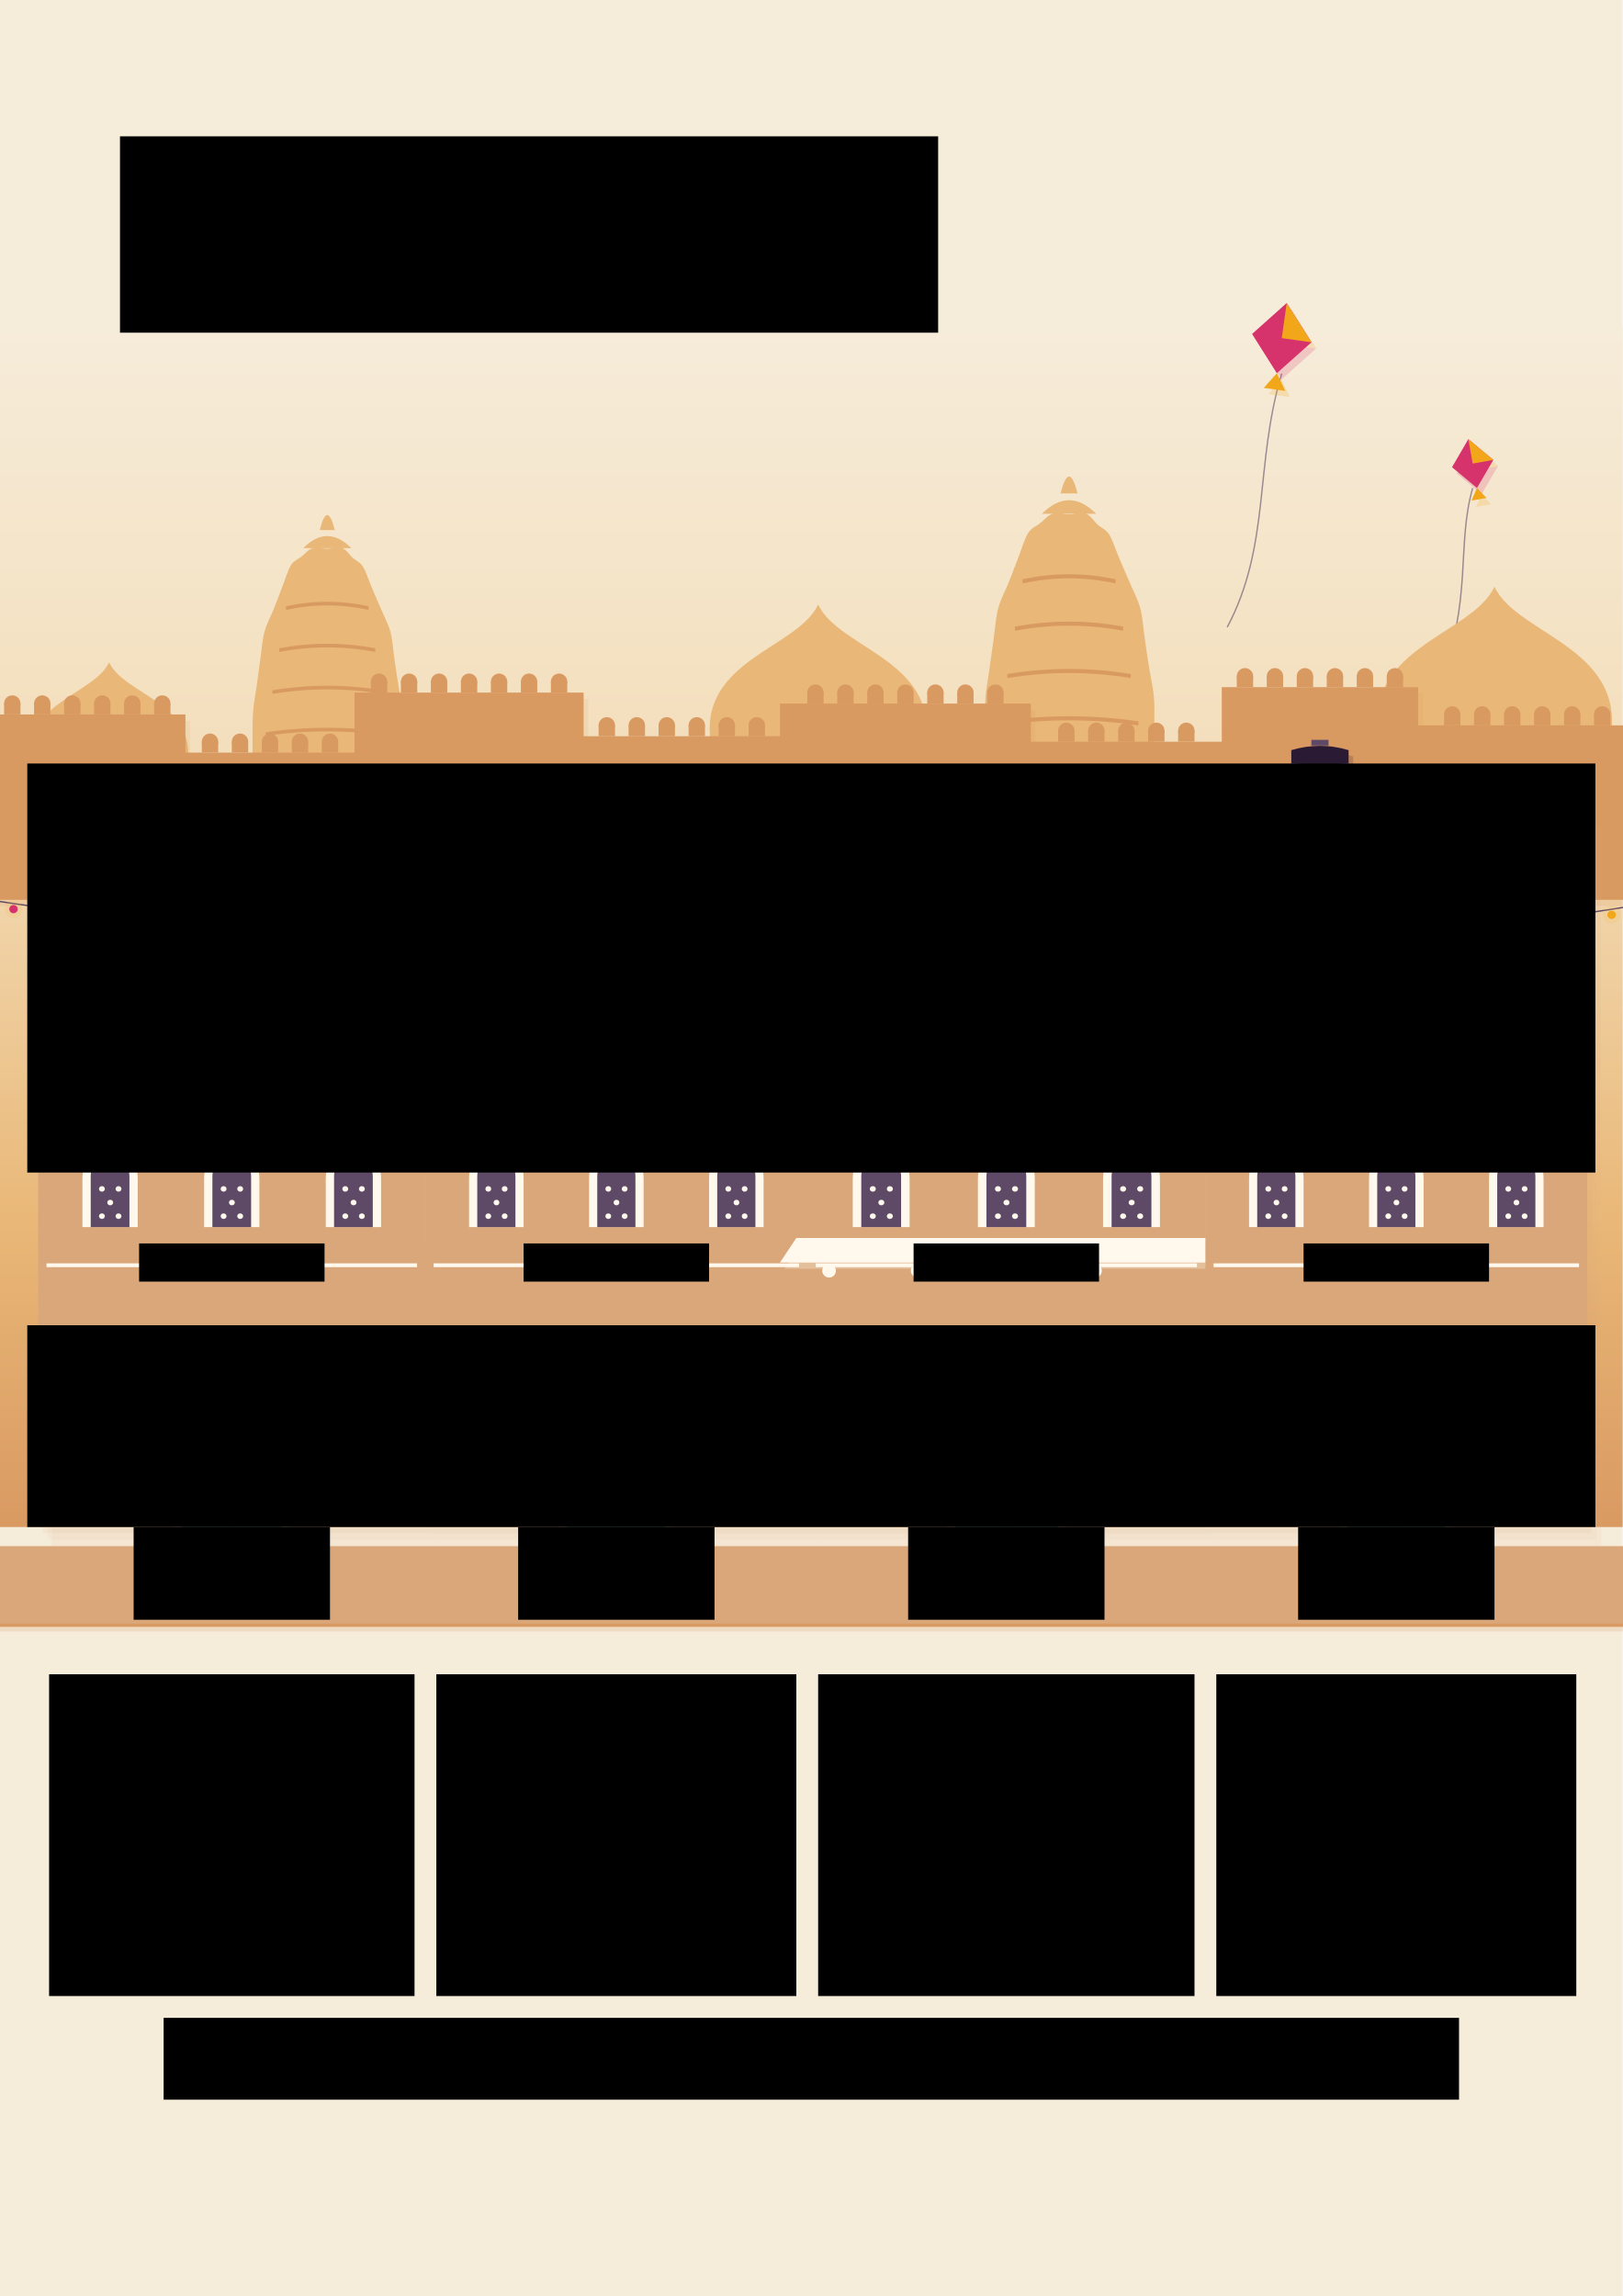
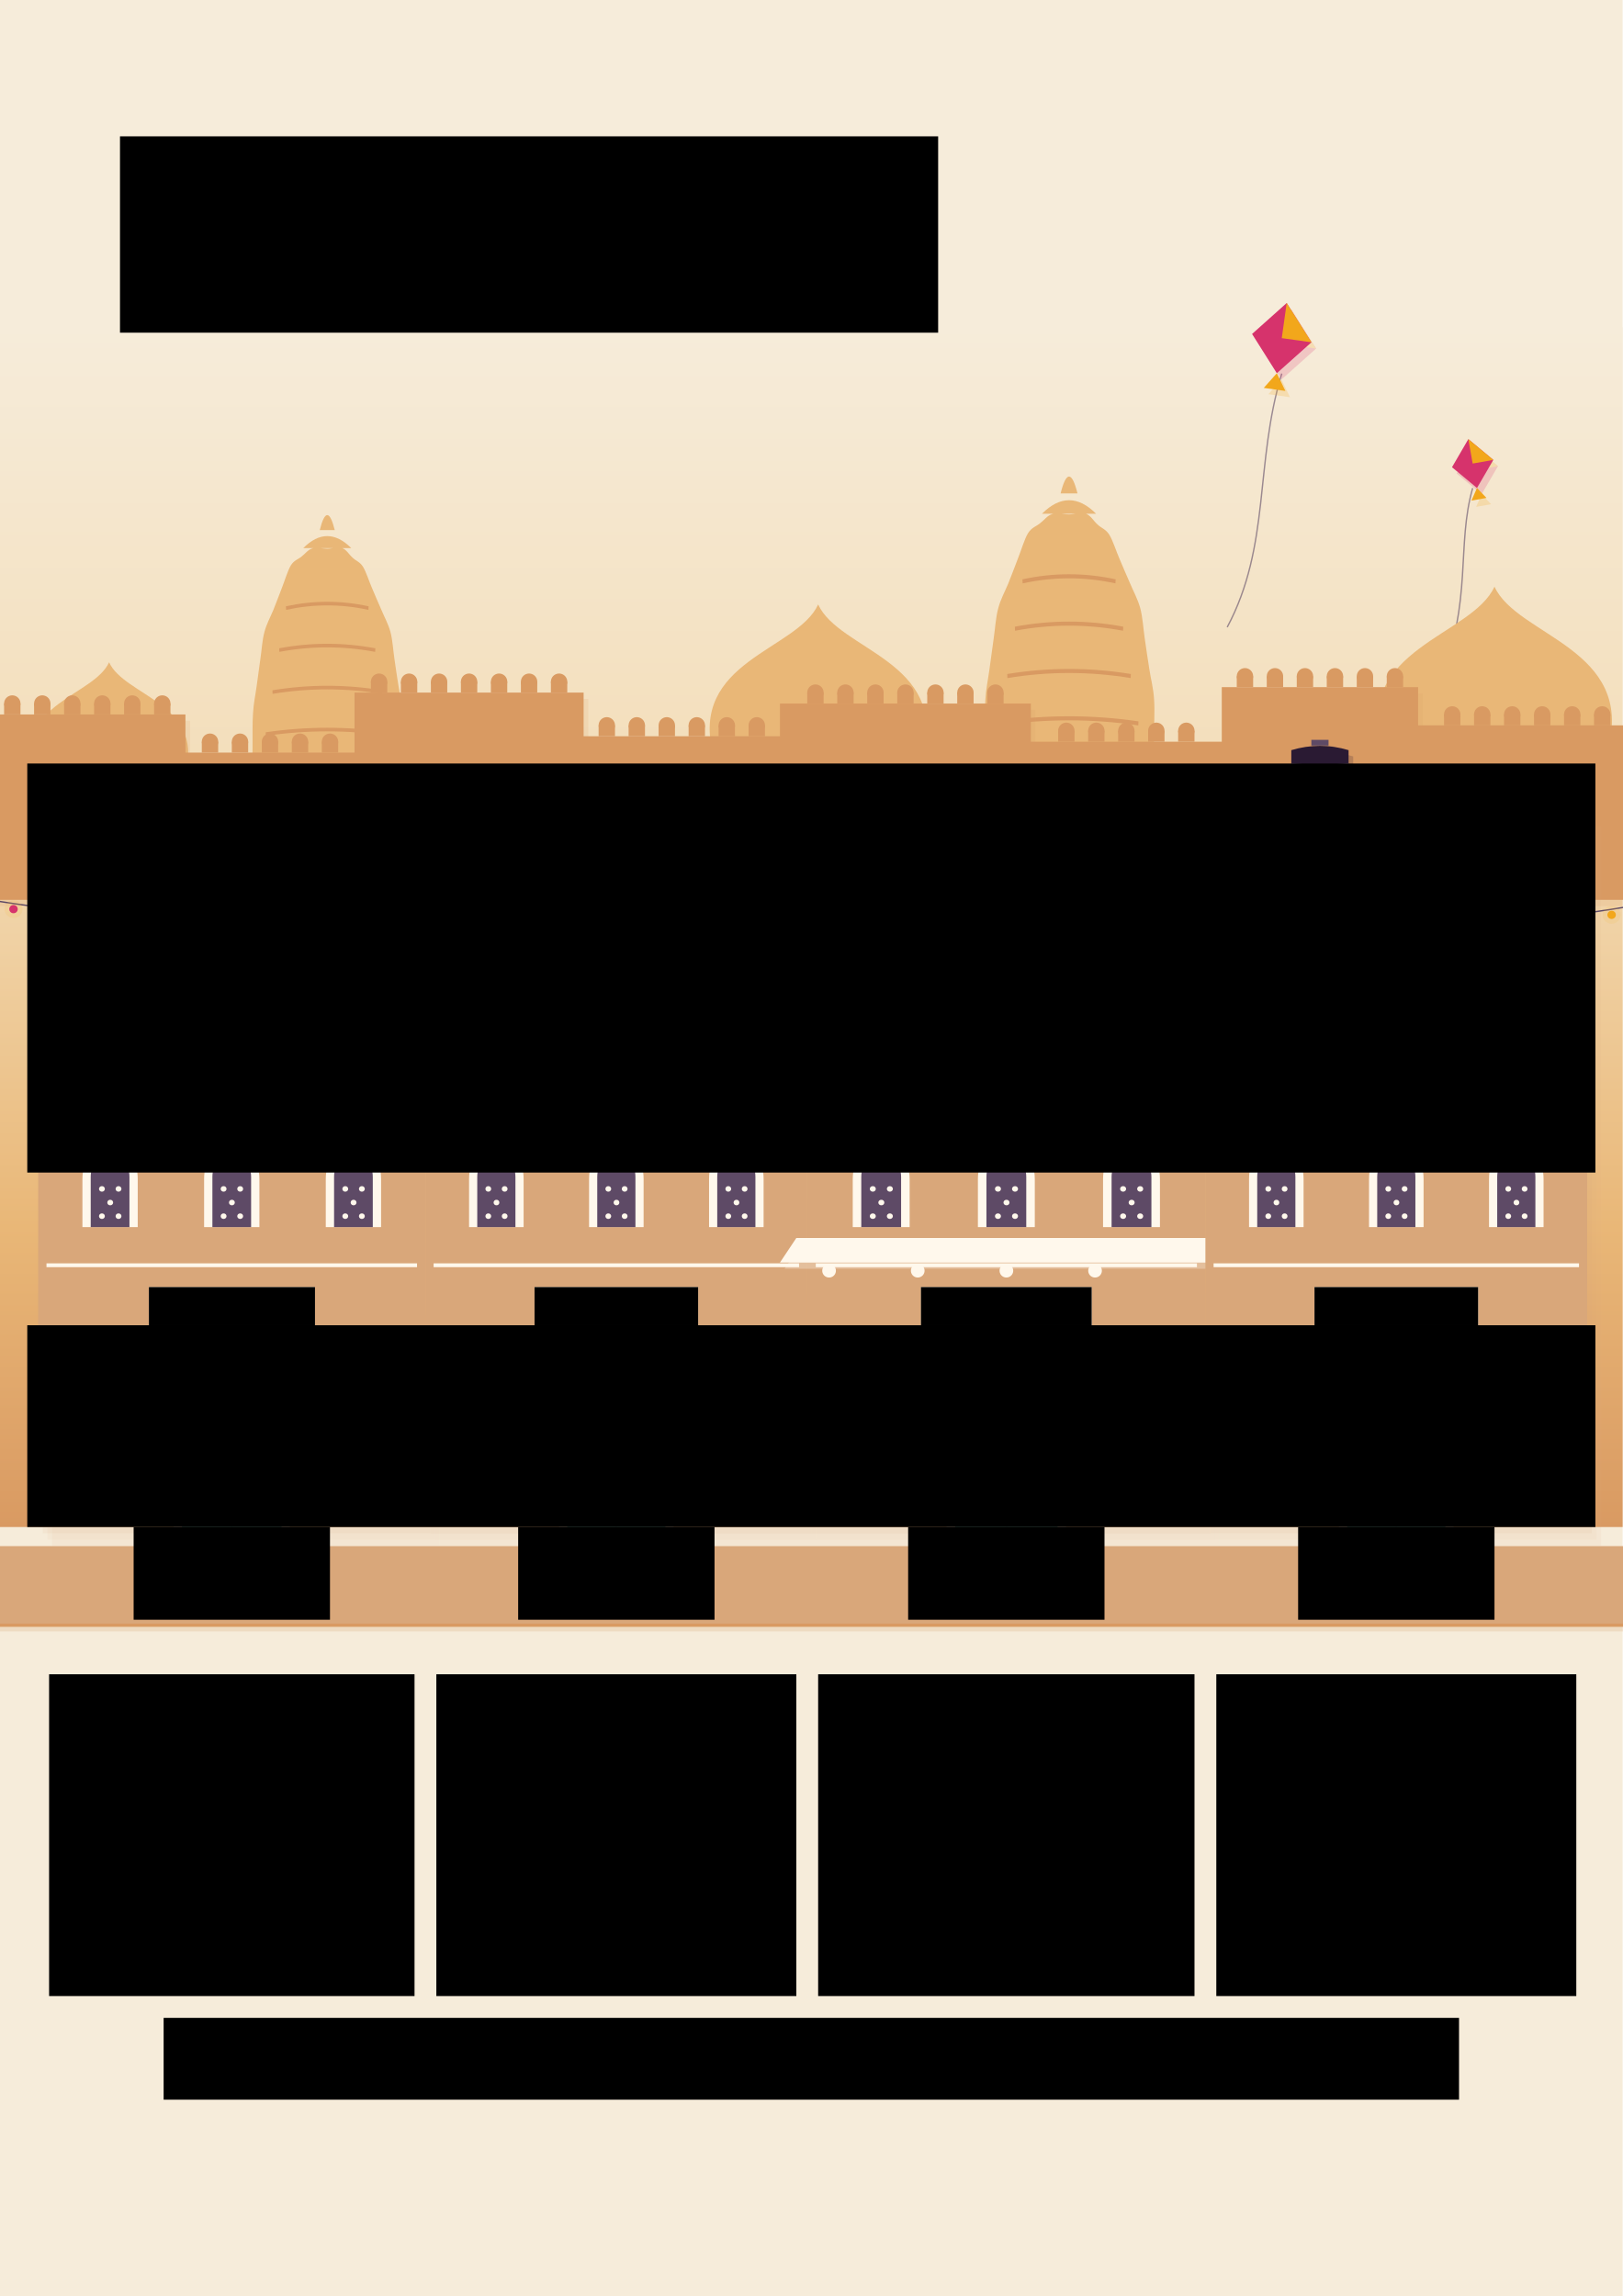
<svg xmlns="http://www.w3.org/2000/svg" viewBox="0 0 595 842" data-anchor="top-left">
  <defs>
    <linearGradient id="haveli-lane-g0" gradientUnits="userSpaceOnUse" x1="0" y1="120" x2="0" y2="560">
      <stop offset="0" stop-color="#f6ecda" />
      <stop offset="0.4" stop-color="#f3ddb8" />
      <stop offset="0.75" stop-color="#e9b777" />
      <stop offset="1" stop-color="#d99a62" />
    </linearGradient>
    <g id="bird-inkSoft">
      <path d="M-10 -1Q-4.5 -5.5 0 0Q4.5 -5.5 10 -1Q4.5 -3 0 1.2Q-4.5 -3 -10 -1Z" fill="#5e4a66" />
    </g>
    <g id="kite">
      <path d="M0 -13L11 0L0 13L-11 0Z" fill="#d6336c" />
      <path d="M0 -13L11 0L0 0Z" fill="#f2a71b" />
      <path d="M0 13L4 19L-4 19Z" fill="#f2a71b" />
    </g>
    <g id="shikhara-dayHaze">
      <path d="M-50.1 0.1C-51.9 -1.9 -50.2 -7.8 -50.2 -11.7C-50.1 -15.6 -49.9 -19.5 -49.8 -23.3C-49.7 -27.2 -50 -31.5 -49.5 -34.9C-49.1 -38.4 -47.9 -40.9 -47.1 -43.9C-46.3 -46.9 -45.4 -50 -44.6 -53C-43.7 -56 -43.4 -59.2 -41.9 -62C-40.5 -64.7 -38 -66.9 -36 -69.3C-34 -71.8 -32.1 -74.3 -30.2 -76.8C-28.2 -79.3 -26.4 -82.5 -24.2 -84.3C-22 -86 -19.5 -86.2 -17.1 -87.2C-14.7 -88.1 -12.8 -89.5 -10 -89.9C-7.1 -90.4 -3.3 -89.8 0 -89.8C3.3 -89.8 7.2 -90.5 10 -90C12.8 -89.5 14.6 -87.8 16.9 -86.8C19.2 -85.7 21.6 -85.5 23.8 -83.8C26 -82 27.8 -79 29.9 -76.6C31.9 -74.2 34 -71.8 36.1 -69.4C38.1 -67 40.6 -64.8 42.1 -62.1C43.6 -59.3 43.9 -56 44.8 -53C45.7 -50 46.5 -47 47.5 -44C48.4 -41 49.9 -38.5 50.3 -35C50.8 -31.6 50.2 -27.2 50.2 -23.3C50.1 -19.4 49.9 -15.5 49.9 -11.7C49.8 -7.8 51.7 -2.1 49.9 -0.1C48 1.8 42.6 -0.1 38.9 -0.1C35.2 -0.1 31.5 -0.1 27.8 -0.2C24.1 -0.2 20.4 -0.3 16.7 -0.3C13 -0.3 9.3 -0.2 5.6 -0.1C1.9 0 -1.9 0.1 -5.6 0.2C-9.3 0.3 -13 0.3 -16.7 0.3C-20.4 0.2 -24.1 0.1 -27.8 0.1C-31.5 0.1 -35.2 0 -38.9 0C-42.6 0 -48.2 2 -50.1 0.1ZM-16 -90Q0 -98 16 -90ZM-5 -96Q0 -106 5 -96Z" fill="#e9b777" />
      <path d="M-45.5 -14Q0 -17 45.5 -14M-41 -28Q0 -31 41 -28M-36.5 -42Q0 -45 36.5 -42M-32 -56Q0 -59 32 -56M-27.5 -70Q0 -73 27.5 -70" fill="none" stroke="#d99a62" stroke-width="1.2" />
    </g>
    <g id="dome-dayHaze">
      <path d="M-42 0L-42 -30L-50 -30C-62 -75 -10 -80 0 -102C10 -80 62 -75 50 -30L42 -30L42 0Z" fill="#e9b777" />
    </g>
    <g id="rooftops">
      <path d="M-4 330L-4 262L68 262L68 276L130 276L130 254L214 254L214 270L286 270L286 258L378 258L378 272L448 272L448 252L520 252L520 266L600 266L599 330Z" fill="#d99a62" />
    </g>
    <g id="facade">
      <path d="M3 -150L137 -150M3 -96L137 -96" fill="none" stroke="#fff8ec" stroke-width="1.4" />
      <path d="M15 -164L15 -182.4C15 -190.5 19.4 -195 26 -196C32.6 -195 37 -190.5 37 -182.4L37 -164Z" fill="#fff8ec" />
      <path d="M18 -164L18 -183.1C18 -189 21.2 -192.3 26 -193C30.8 -192.3 34 -189 34 -183.1L34 -164Z" fill="#5e4a66" />
      <path d="M103 -164L103 -182.4C103 -190.5 107.4 -195 114 -196C120.6 -195 125 -190.5 125 -182.4L125 -164Z" fill="#fff8ec" />
      <path d="M106 -164L106 -183.1C106 -189 109.2 -192.3 114 -193C118.8 -192.3 122 -189 122 -183.1L122 -164Z" fill="#5e4a66" />
      <path d="M51 -178C54 -200 86 -200 89 -178Z" fill="#fff8ec" />
      <path d="M56 -152L56 -168.6C56 -179.1 61.6 -184.8 70 -186C78.4 -184.8 84 -179.1 84 -168.6L84 -152Z" fill="#2a1a33" opacity="0.55" />
      <path d="M50 -152L90 -152L86 -146L54 -146Z" fill="#fff8ec" />
      <path d="M57 -158L57 -152M62.5 -158L62.5 -152M68 -158L68 -152M73.5 -158L73.5 -152M79 -158L79 -152M84 -158L84 -152" fill="none" stroke="#fff8ec" stroke-width="1.2" />
      <path d="M55 -158L85 -158" fill="none" stroke="#fff8ec" stroke-width="1.2" />
      <path d="M16 -110L16 -127.6C16 -135 20 -139.1 26 -140C32 -139.1 36 -135 36 -127.6L36 -110Z" fill="#fff8ec" />
      <path d="M19 -110L19 -128.3C19 -133.5 21.8 -136.4 26 -137C30.2 -136.4 33 -133.5 33 -128.3L33 -110Z" fill="#5e4a66" />
      <path d="M23 -124L23.1 -124M29 -124L29.1 -124M26 -119L26.1 -119M23 -114L23.1 -114M29 -114L29.1 -114" fill="none" stroke="#fff8ec" stroke-width="2" stroke-linecap="round" />
      <path d="M12 -146L40 -146L42 -141Q37 -138 33 -141Q28 -138 24 -141Q19 -138 15 -141Q12 -139 10 -141Z" fill="#fff8ec" />
      <path d="M60 -110L60 -127.6C60 -135 64 -139.1 70 -140C76 -139.1 80 -135 80 -127.6L80 -110Z" fill="#fff8ec" />
      <path d="M63 -110L63 -128.3C63 -133.5 65.8 -136.4 70 -137C74.2 -136.4 77 -133.5 77 -128.3L77 -110Z" fill="#5e4a66" />
      <path d="M67 -124L67.1 -124M73 -124L73.1 -124M70 -119L70.1 -119M67 -114L67.1 -114M73 -114L73.1 -114" fill="none" stroke="#fff8ec" stroke-width="2" stroke-linecap="round" />
      <path d="M56 -146L84 -146L86 -141Q81 -138 77 -141Q72 -138 68 -141Q63 -138 59 -141Q56 -139 54 -141Z" fill="#fff8ec" />
      <path d="M104 -110L104 -127.6C104 -135 108 -139.1 114 -140C120 -139.1 124 -135 124 -127.6L124 -110Z" fill="#fff8ec" />
      <path d="M107 -110L107 -128.3C107 -133.5 109.8 -136.4 114 -137C118.2 -136.4 121 -133.5 121 -128.3L121 -110Z" fill="#5e4a66" />
      <path d="M111 -124L111.1 -124M117 -124L117.1 -124M114 -119L114.1 -119M111 -114L111.1 -114M117 -114L117.1 -114" fill="none" stroke="#fff8ec" stroke-width="2" stroke-linecap="round" />
      <path d="M100 -146L128 -146L130 -141Q125 -138 121 -141Q116 -138 112 -141Q107 -138 103 -141Q100 -139 98 -141Z" fill="#fff8ec" />
+       <rect x="40" y="-88" width="60" height="14" fill="#fff8ec" />
      <path d="M49 0L49 -44C49 -59.6 57.4 -68.2 70 -70C82.6 -68.2 91 -59.6 91 -44L91 0Z" fill="#fff8ec" />
      <path d="M70 -50L70 0" fill="none" stroke="#2a1a33" stroke-width="0.6" opacity="0.4" />
      <path d="M60 -38L60.1 -38M60 -28L60.1 -28M60 -18L60.1 -18M80 -38L80.1 -38M80 -28L80.1 -28M80 -18L80.1 -18" fill="none" stroke="#f2b84b" stroke-width="2.4" stroke-linecap="round" />
    </g>
    <g id="door-leaf">
      <path d="M52 0L52 -44.7C52 -58.1 59.2 -65.4 70 -67C80.8 -65.4 88 -58.1 88 -44.7L88 0Z" fill="#0f7b7a" />
    </g>
    <g id="tank">
      <path d="M-50 0L-50 -90Q0 -105 50 -90L50 0Z" fill="#2a1a33" />
      <path d="M-50 -22Q0 -16 50 -22M-50 -44Q0 -38 50 -44M-50 -66Q0 -60 50 -66" fill="none" stroke="#5e4a66" stroke-width="3" />
      <rect x="-15" y="-108" width="30" height="10" fill="#5e4a66" />
    </g>
    <g id="lane-wall">
      <path d="M0 0C4.7 0 18.7 0.2 28 0.1C37.3 0.1 46.7 -0.2 56 -0.2C65.3 -0.2 74.7 0.2 84 0.2C93.3 0.2 102.7 -0.2 112 -0.3C121.3 -0.3 135.3 0 140 0L140 300L0 300Z" fill="#d9a77a" />
    </g>
    <g id="lane-eave">
      <path d="M292 454L446 454L452 463L286 463Z" fill="#fff8ec" />
    </g>
    <g id="street">
      <path d="M-10 567L605 567L605 596L-10 596Z" fill="#d9a77a" />
    </g>
  </defs>
  <g data-name="sky">
    <rect x="0" y="0" width="595" height="842" fill="#f6ecda" />
    <rect x="0" y="120" width="595" height="440" fill="url(#haveli-lane-g0)" />
    <use href="#bird-inkSoft" transform="matrix(0.6 0 0 0.6 300 90)" />
    <use href="#bird-inkSoft" transform="matrix(0.45 0 0 0.45 318 80)" />
    <use href="#bird-inkSoft" transform="matrix(0.5 0 0 0.5 336 96)" />
    <path d="M470 137C460 170 466 200 450 230M540 179C534 200 540 220 528 250" fill="none" stroke="#5e4a66" stroke-width="0.5" opacity="0.6" />
    <use href="#kite" transform="matrix(0.99 0.139 -0.139 0.99 471.7 126.3)" opacity="0.2" data-silhouette="#2a1a33" />
    <use href="#kite" transform="matrix(0.99 0.139 -0.139 0.99 470 124)" />
    <use href="#kite" transform="matrix(0.689 -0.122 0.122 0.689 541.7 172.3)" opacity="0.2" data-silhouette="#2a1a33" />
    <use href="#kite" transform="matrix(0.689 -0.122 0.122 0.689 540 170)" data-silhouette="#0f7b7a" />
  </g>
  <g data-name="town">
    <use href="#dome-dayHaze" transform="matrix(0.56 0 0 0.56 40 300)" />
    <use href="#shikhara-dayHaze" transform="matrix(0.55 0 0 1.1 120 300)" />
    <use href="#dome-dayHaze" transform="matrix(0.768 0 0 0.768 300 300)" />
    <use href="#shikhara-dayHaze" transform="matrix(0.62 0 0 1.24 392 300)" />
    <use href="#dome-dayHaze" transform="matrix(0.832 0 0 0.832 548 300)" />
    <rect x="-4" y="296" width="603" height="20" fill="#e9b777" />
    <use href="#rooftops" transform="matrix(1 0 0 1 1.7 2.3)" opacity="0.15" data-silhouette="#2a1a33" />
    <use href="#rooftops" />
    <path d="M1.5 260L67.5 260" fill="none" stroke="#d99a62" stroke-width="4" stroke-dasharray="6 5" />
    <path d="M4.5 258L67.5 258" fill="none" stroke="#d99a62" stroke-width="6" stroke-dasharray="0.01 10.99" stroke-linecap="round" />
    <path d="M74 274L129 274" fill="none" stroke="#d99a62" stroke-width="4" stroke-dasharray="6 5" />
    <path d="M77 272L129 272" fill="none" stroke="#d99a62" stroke-width="6" stroke-dasharray="0.01 10.99" stroke-linecap="round" />
    <path d="M136 252L213 252" fill="none" stroke="#d99a62" stroke-width="4" stroke-dasharray="6 5" />
    <path d="M139 250L213 250" fill="none" stroke="#d99a62" stroke-width="6" stroke-dasharray="0.01 10.99" stroke-linecap="round" />
    <path d="M219.5 268L285.5 268" fill="none" stroke="#d99a62" stroke-width="4" stroke-dasharray="6 5" />
    <path d="M222.5 266L285.5 266" fill="none" stroke="#d99a62" stroke-width="6" stroke-dasharray="0.01 10.99" stroke-linecap="round" />
    <path d="M296 256L373 256" fill="none" stroke="#d99a62" stroke-width="4" stroke-dasharray="6 5" />
    <path d="M299 254L373 254" fill="none" stroke="#d99a62" stroke-width="6" stroke-dasharray="0.01 10.99" stroke-linecap="round" />
    <path d="M388 270L443 270" fill="none" stroke="#d99a62" stroke-width="4" stroke-dasharray="6 5" />
    <path d="M391 268L443 268" fill="none" stroke="#d99a62" stroke-width="6" stroke-dasharray="0.01 10.99" stroke-linecap="round" />
    <path d="M453.5 250L519.5 250" fill="none" stroke="#d99a62" stroke-width="4" stroke-dasharray="6 5" />
    <path d="M456.5 248L519.5 248" fill="none" stroke="#d99a62" stroke-width="6" stroke-dasharray="0.01 10.99" stroke-linecap="round" />
    <path d="M529.5 264L595.5 264" fill="none" stroke="#d99a62" stroke-width="4" stroke-dasharray="6 5" />
    <path d="M532.5 262L595.5 262" fill="none" stroke="#d99a62" stroke-width="6" stroke-dasharray="0.01 10.99" stroke-linecap="round" />
  </g>
  <g data-name="houses">
    <use href="#lane-wall" transform="matrix(1.014 0 0 0.76 19.1 338.9)" opacity="0.08" data-silhouette="#2a1a33" />
    <use href="#lane-wall" transform="matrix(1.014 0 0 0.76 17.4 336.6)" opacity="0.07" data-silhouette="#2a1a33" />
    <use href="#lane-wall" transform="matrix(1.014 0 0 0.76 15.7 334.3)" opacity="0.1" data-silhouette="#2a1a33" />
    <use href="#lane-wall" transform="matrix(1.014 0 0 0.76 14 332)" data-silhouette="#3b4a8c" />
    <path d="M22.5 330L152.5 330" fill="none" stroke="#3b4a8c" stroke-width="6" stroke-dasharray="8 5" />
    <path d="M26.5 327L152.5 327" fill="none" stroke="#3b4a8c" stroke-width="8" stroke-dasharray="0.01 12.99" stroke-linecap="round" />
    <rect x="12" y="332" width="146" height="3" fill="#fff8ec" />
    <use href="#facade" transform="matrix(1.014 0 0 1 14 560)" />
    <use href="#door-leaf" transform="matrix(1.014 0 0 1 14 560)" data-silhouette="#e8762b" />
    <use href="#tank" transform="matrix(0.21 0 0 0.21 58.3 332.3)" opacity="0.2" data-silhouette="#2a1a33" />
    <use href="#tank" transform="matrix(0.21 0 0 0.21 56.6 330)" />
    <path d="M55 560L115 560L119 567L51 567Z" fill="#d9a77a" />
    <use href="#lane-wall" transform="matrix(1 0 0 0.847 161.1 312.9)" opacity="0.08" data-silhouette="#2a1a33" />
    <use href="#lane-wall" transform="matrix(1 0 0 0.847 159.4 310.6)" opacity="0.07" data-silhouette="#2a1a33" />
    <use href="#lane-wall" transform="matrix(1 0 0 0.847 157.7 308.3)" opacity="0.1" data-silhouette="#2a1a33" />
    <use href="#lane-wall" transform="matrix(1 0 0 0.847 156 306)" data-silhouette="#e8762b" />
    <path d="M163.5 304L293.5 304" fill="none" stroke="#e8762b" stroke-width="6" stroke-dasharray="8 5" />
    <path d="M167.5 301L293.5 301" fill="none" stroke="#e8762b" stroke-width="8" stroke-dasharray="0.01 12.99" stroke-linecap="round" />
    <rect x="154" y="306" width="144" height="3" fill="#fff8ec" />
    <use href="#facade" transform="matrix(1 0 0 1 156 560)" />
    <use href="#door-leaf" transform="matrix(1 0 0 1 156 560)" data-silhouette="#0f7b7a" />
    <path d="M196 560L256 560L260 567L192 567Z" fill="#d9a77a" />
    <use href="#lane-wall" transform="matrix(1.043 0 0 0.787 301.1 330.9)" opacity="0.08" data-silhouette="#2a1a33" />
    <use href="#lane-wall" transform="matrix(1.043 0 0 0.787 299.4 328.6)" opacity="0.07" data-silhouette="#2a1a33" />
    <use href="#lane-wall" transform="matrix(1.043 0 0 0.787 297.7 326.3)" opacity="0.1" data-silhouette="#2a1a33" />
    <use href="#lane-wall" transform="matrix(1.043 0 0 0.787 296 324)" data-silhouette="#0f7b7a" />
    <path d="M306.5 322L436.5 322" fill="none" stroke="#0f7b7a" stroke-width="6" stroke-dasharray="8 5" />
    <path d="M310.5 319L436.5 319" fill="none" stroke="#0f7b7a" stroke-width="8" stroke-dasharray="0.01 12.99" stroke-linecap="round" />
    <rect x="294" y="324" width="150" height="3" fill="#fff8ec" />
    <use href="#facade" transform="matrix(1.043 0 0 1 296 560)" />
    <use href="#door-leaf" transform="matrix(1.043 0 0 1 296 560)" data-silhouette="#f2a71b" />
    <use href="#lane-eave" transform="matrix(1 0 0 1 1.7 2.3)" opacity="0.3" data-silhouette="#2a1a33" />
    <use href="#lane-eave" />
    <path d="M304 466L434 466" fill="none" stroke="#fff8ec" stroke-width="5" stroke-dasharray="0.01 32.5" stroke-linecap="round" />
    <path d="M339 560L399 560L403 567L335 567Z" fill="#d9a77a" />
    <use href="#lane-wall" transform="matrix(1 0 0 0.88 447.1 302.9)" opacity="0.08" data-silhouette="#2a1a33" />
    <use href="#lane-wall" transform="matrix(1 0 0 0.88 445.4 300.6)" opacity="0.07" data-silhouette="#2a1a33" />
    <use href="#lane-wall" transform="matrix(1 0 0 0.88 443.7 298.3)" opacity="0.1" data-silhouette="#2a1a33" />
    <use href="#lane-wall" transform="matrix(1 0 0 0.88 442 296)" data-silhouette="#d6336c" />
    <path d="M449.5 294L579.5 294" fill="none" stroke="#d6336c" stroke-width="6" stroke-dasharray="8 5" />
    <path d="M453.5 291L579.5 291" fill="none" stroke="#d6336c" stroke-width="8" stroke-dasharray="0.01 12.99" stroke-linecap="round" />
    <rect x="440" y="296" width="144" height="3" fill="#fff8ec" />
    <use href="#facade" transform="matrix(1 0 0 1 442 560)" />
    <use href="#door-leaf" transform="matrix(1 0 0 1 442 560)" data-silhouette="#3b4a8c" />
    <use href="#tank" transform="matrix(0.21 0 0 0.21 485.7 296.3)" opacity="0.2" data-silhouette="#2a1a33" />
    <use href="#tank" transform="matrix(0.21 0 0 0.21 484 294)" />
    <path d="M482 560L542 560L546 567L478 567Z" fill="#d9a77a" />
    <path d="M100 330Q140 342 180 304" fill="none" stroke="#5e4a66" stroke-width="0.5" />
    <path d="M108 334L116 334L115.4 346L108.6 346Z" fill="#d6336c" />
    <path d="M124 336L132 336L131.4 348L124.6 348Z" fill="#f2a71b" />
    <path d="M142 332L150 332L149.4 344L142.6 344Z" fill="#fff8ec" />
    <path d="M158 322L166 322L165.4 334L158.6 334Z" fill="#0f7b7a" />
    <path d="M-4 330Q148 354 300 318" fill="none" stroke="#5e4a66" stroke-width="0.5" />
    <path d="M4.9 333.4L5 333.4M13.9 334.6L14 334.6M22.8 335.8L22.9 335.8M31.8 336.8L31.9 336.8M40.7 337.8L40.8 337.8M49.6 338.6L49.7 338.6M58.6 339.3L58.7 339.3M67.5 340L67.6 340M76.5 340.5L76.6 340.5M85.4 340.9L85.5 340.9M94.4 341.2L94.5 341.2M103.3 341.5L103.4 341.5M112.2 341.6L112.3 341.6M121.2 341.6L121.3 341.6M130.1 341.5L130.2 341.5M139.1 341.3L139.2 341.3M148 341L148.1 341M156.9 340.6L157 340.6M165.9 340.1L166 340.1M174.8 339.5L174.9 339.5M183.8 338.8L183.9 338.8M192.7 337.9L192.8 337.9M201.6 337L201.7 337M210.6 336L210.7 336M219.5 334.9L219.6 334.9M228.5 333.6L228.6 333.6M237.4 332.3L237.5 332.3M246.4 330.8L246.5 330.8M255.3 329.3L255.4 329.3M264.2 327.6L264.3 327.6M273.2 325.9L273.3 325.9M282.1 324L282.2 324M291.1 322.1L291.2 322.1" fill="none" stroke="#f2b84b" stroke-width="6.5" stroke-linecap="round" opacity="0.16" />
    <path d="M40.7 337.8L40.8 337.8M85.4 340.9L85.5 340.9M130.1 341.5L130.2 341.5M174.8 339.5L174.9 339.5M219.5 334.9L219.6 334.9M264.2 327.6L264.3 327.6" fill="none" stroke="#f2b84b" stroke-width="3" stroke-linecap="round" />
    <path d="M4.9 333.4L5 333.4M49.6 338.6L49.7 338.6M94.4 341.2L94.5 341.2M139.1 341.3L139.2 341.3M183.8 338.8L183.9 338.8M228.5 333.6L228.6 333.6M273.2 325.9L273.3 325.9" fill="none" stroke="#d6336c" stroke-width="3" stroke-linecap="round" />
    <path d="M13.9 334.6L14 334.6M58.6 339.3L58.7 339.3M103.3 341.5L103.4 341.5M148 341L148.1 341M192.7 337.9L192.8 337.9M237.4 332.3L237.5 332.3M282.1 324L282.2 324" fill="none" stroke="#f2a71b" stroke-width="3" stroke-linecap="round" />
    <path d="M22.8 335.8L22.9 335.8M67.5 340L67.6 340M112.2 341.6L112.3 341.6M156.9 340.6L157 340.6M201.6 337L201.7 337M246.4 330.8L246.5 330.8M291.1 322.1L291.2 322.1" fill="none" stroke="#0f7b7a" stroke-width="3" stroke-linecap="round" />
    <path d="M31.8 336.8L31.9 336.8M76.5 340.5L76.6 340.5M121.2 341.6L121.3 341.6M165.9 340.1L166 340.1M210.6 336L210.7 336M255.3 329.3L255.4 329.3" fill="none" stroke="#ffe7a6" stroke-width="3" stroke-linecap="round" />
    <path d="M290 318Q445 358 600 332" fill="none" stroke="#5e4a66" stroke-width="0.5" />
    <path d="M299.1 322.3L299.2 322.3M308.2 324.5L308.3 324.5M317.4 326.5L317.5 326.5M326.5 328.5L326.6 328.5M335.6 330.3L335.7 330.3M344.7 332.1L344.8 332.1M353.8 333.7L353.9 333.7M362.9 335.2L363 335.2M372.1 336.6L372.2 336.6M381.2 337.8L381.3 337.8M390.3 339L390.4 339M399.4 340L399.5 340M408.5 340.9L408.6 340.9M417.6 341.8L417.7 341.8M426.8 342.4L426.9 342.4M435.9 343L436 343M445 343.5L445.1 343.5M454.1 343.9L454.2 343.9M463.2 344.1L463.3 344.1M472.4 344.2L472.5 344.2M481.5 344.2L481.6 344.2M490.6 344.1L490.7 344.1M499.7 343.9L499.8 343.9M508.8 343.6L508.9 343.6M517.9 343.1L518 343.1M527.1 342.6L527.2 342.6M536.2 341.9L536.3 341.9M545.3 341.1L545.4 341.1M554.4 340.2L554.5 340.2M563.5 339.2L563.6 339.2M572.6 338.1L572.7 338.1M581.8 336.8L581.9 336.8M590.9 335.5L591 335.5" fill="none" stroke="#f2b84b" stroke-width="6.5" stroke-linecap="round" opacity="0.16" />
    <path d="M326.5 328.5L326.6 328.5M362.9 335.2L363 335.2M399.4 340L399.5 340M435.9 343L436 343M472.4 344.2L472.5 344.2M508.8 343.6L508.9 343.6M545.3 341.1L545.4 341.1M581.8 336.8L581.9 336.8" fill="none" stroke="#ffe7a6" stroke-width="3" stroke-linecap="round" />
    <path d="M299.1 322.3L299.2 322.3M335.6 330.3L335.7 330.3M372.1 336.6L372.2 336.6M408.5 340.9L408.6 340.9M445 343.5L445.1 343.5M481.5 344.2L481.6 344.2M517.9 343.1L518 343.1M554.4 340.2L554.5 340.2M590.9 335.5L591 335.5" fill="none" stroke="#f2a71b" stroke-width="3" stroke-linecap="round" />
    <path d="M308.2 324.5L308.3 324.5M344.7 332.1L344.8 332.1M381.2 337.8L381.3 337.8M417.6 341.8L417.7 341.8M454.1 343.9L454.2 343.9M490.6 344.1L490.7 344.1M527.1 342.6L527.2 342.6M563.5 339.2L563.6 339.2" fill="none" stroke="#d6336c" stroke-width="3" stroke-linecap="round" />
    <path d="M317.4 326.5L317.5 326.5M353.8 333.7L353.9 333.7M390.3 339L390.4 339M426.8 342.4L426.9 342.4M463.2 344.1L463.3 344.1M499.7 343.9L499.8 343.9M536.2 341.9L536.3 341.9M572.6 338.1L572.7 338.1" fill="none" stroke="#f2b84b" stroke-width="3" stroke-linecap="round" />
    <path d="M20 408Q300 426 580 404" fill="none" stroke="#5e4a66" stroke-width="0.5" />
    <path d="M29 410.6L29.1 410.6M38.1 411.1L38.2 411.1M47.1 411.6L47.2 411.6M56.1 412.2L56.2 412.2M65.2 412.6L65.3 412.6M74.2 413.1L74.3 413.1M83.2 413.6L83.3 413.6M92.3 414L92.4 414M101.3 414.4L101.4 414.4M110.3 414.8L110.4 414.8M119.4 415.1L119.5 415.1M128.4 415.5L128.5 415.5M137.4 415.8L137.5 415.8M146.5 416.1L146.6 416.1M155.5 416.4L155.6 416.4M164.5 416.6L164.6 416.6M173.5 416.9L173.6 416.9M182.6 417.1L182.7 417.1M191.6 417.3L191.7 417.3M200.6 417.5L200.7 417.5M209.7 417.6L209.8 417.6M218.7 417.7L218.8 417.7M227.7 417.9L227.8 417.9M236.8 417.9L236.9 417.9M245.8 418L245.9 418M254.8 418.1L254.9 418.1M263.9 418.1L264 418.1M272.9 418.1L273 418.1M281.9 418.1L282 418.1M291 418.1L291.1 418.1M300 418L300.1 418M309 417.9L309.1 417.9M318.1 417.8L318.2 417.8M327.1 417.7L327.2 417.7M336.1 417.6L336.2 417.6M345.2 417.4L345.3 417.4M354.2 417.2L354.3 417.2M363.2 417L363.3 417M372.3 416.8L372.4 416.8M381.3 416.6L381.4 416.6M390.3 416.3L390.4 416.3M399.4 416L399.5 416M408.4 415.7L408.5 415.7M417.4 415.4L417.5 415.4M426.5 415.1L426.6 415.1M435.5 414.7L435.6 414.7M444.5 414.3L444.6 414.3M453.5 413.9L453.6 413.9M462.6 413.5L462.7 413.5M471.6 413L471.7 413M480.6 412.5L480.7 412.5M489.7 412.1L489.8 412.1M498.7 411.5L498.8 411.5M507.7 411L507.8 411M516.8 410.5L516.9 410.5M525.8 409.9L525.9 409.9M534.8 409.3L534.9 409.3M543.9 408.7L544 408.7M552.9 408L553 408M561.9 407.4L562 407.4M571 406.7L571.1 406.7" fill="none" stroke="#f2b84b" stroke-width="6.5" stroke-linecap="round" opacity="0.16" />
    <path d="M56.1 412.2L56.2 412.2M92.3 414L92.4 414M128.4 415.5L128.5 415.5M164.5 416.6L164.6 416.6M200.6 417.5L200.7 417.5M236.8 417.9L236.9 417.9M272.9 418.1L273 418.1M309 417.9L309.1 417.9M345.2 417.4L345.3 417.4M381.3 416.6L381.4 416.6M417.4 415.4L417.5 415.4M453.5 413.9L453.6 413.9M489.7 412.1L489.8 412.1M525.8 409.9L525.9 409.9M561.9 407.4L562 407.4" fill="none" stroke="#f2b84b" stroke-width="3" stroke-linecap="round" />
    <path d="M29 410.6L29.1 410.6M65.2 412.6L65.3 412.6M101.3 414.4L101.4 414.4M137.4 415.8L137.5 415.8M173.5 416.9L173.6 416.9M209.7 417.6L209.8 417.6M245.8 418L245.9 418M281.9 418.1L282 418.1M318.1 417.8L318.2 417.8M354.2 417.2L354.3 417.2M390.3 416.3L390.4 416.3M426.5 415.1L426.6 415.1M462.6 413.5L462.7 413.5M498.7 411.5L498.8 411.5M534.8 409.3L534.9 409.3M571 406.7L571.1 406.7" fill="none" stroke="#0f7b7a" stroke-width="3" stroke-linecap="round" />
    <path d="M38.1 411.1L38.2 411.1M74.2 413.1L74.3 413.1M110.3 414.8L110.4 414.8M146.5 416.1L146.6 416.1M182.6 417.1L182.7 417.1M218.7 417.7L218.8 417.7M254.8 418.1L254.9 418.1M291 418.1L291.1 418.1M327.1 417.7L327.2 417.7M363.2 417L363.3 417M399.4 416L399.5 416M435.5 414.7L435.6 414.7M471.6 413L471.7 413M507.7 411L507.8 411M543.9 408.7L544 408.7" fill="none" stroke="#d6336c" stroke-width="3" stroke-linecap="round" />
    <path d="M47.1 411.6L47.2 411.6M83.2 413.6L83.3 413.6M119.4 415.1L119.5 415.1M155.5 416.4L155.6 416.4M191.6 417.3L191.7 417.3M227.7 417.9L227.8 417.9M263.9 418.1L264 418.1M300 418L300.1 418M336.1 417.6L336.2 417.6M372.3 416.8L372.4 416.8M408.4 415.7L408.5 415.7M444.5 414.3L444.6 414.3M480.6 412.5L480.7 412.5M516.8 410.5L516.9 410.5M552.9 408L553 408" fill="none" stroke="#ffe7a6" stroke-width="3" stroke-linecap="round" />
  </g>
  <g data-name="street">
    <use href="#street" transform="matrix(1 0 0 1 1.7 2.3)" opacity="0.25" data-silhouette="#2a1a33" />
    <use href="#street" />
    <path d="M-10 596L605 596" fill="none" stroke="#d99a62" stroke-width="1.2" />
  </g>
  <rect data-zone="text" data-name="title" x="44" y="50" width="300" height="72" />
  <rect data-zone="busy" data-name="roofs" x="10" y="280" width="575" height="150" />
  <rect data-zone="busy" data-name="doors" x="10" y="486" width="575" height="74" />
  <rect data-zone="text" data-name="footer" x="60" y="740" width="475" height="30" />
-   <rect data-zone="text" data-name="plate-1" x="51" y="456" width="68" height="14" />
+   <rect data-zone="text" data-name="plate-1" x="54.6" y="472" width="60.9" height="14" />
  <rect data-zone="text" data-name="house-1" x="18" y="614" width="134" height="118" />
  <rect data-zone="busy" data-name="doorstep-1" x="49" y="560" width="72" height="34" />
-   <rect data-zone="text" data-name="plate-2" x="192" y="456" width="68" height="14" />
+   <rect data-zone="text" data-name="plate-2" x="196" y="472" width="60" height="14" />
  <rect data-zone="text" data-name="house-2" x="160" y="614" width="132" height="118" />
  <rect data-zone="busy" data-name="doorstep-2" x="190" y="560" width="72" height="34" />
-   <rect data-zone="text" data-name="plate-3" x="335" y="456" width="68" height="14" />
+   <rect data-zone="text" data-name="plate-3" x="337.7" y="472" width="62.6" height="14" />
  <rect data-zone="text" data-name="house-3" x="300" y="614" width="138" height="118" />
  <rect data-zone="busy" data-name="doorstep-3" x="333" y="560" width="72" height="34" />
-   <rect data-zone="text" data-name="plate-4" x="478" y="456" width="68" height="14" />
+   <rect data-zone="text" data-name="plate-4" x="482" y="472" width="60" height="14" />
  <rect data-zone="text" data-name="house-4" x="446" y="614" width="132" height="118" />
  <rect data-zone="busy" data-name="doorstep-4" x="476" y="560" width="72" height="34" />
</svg>
